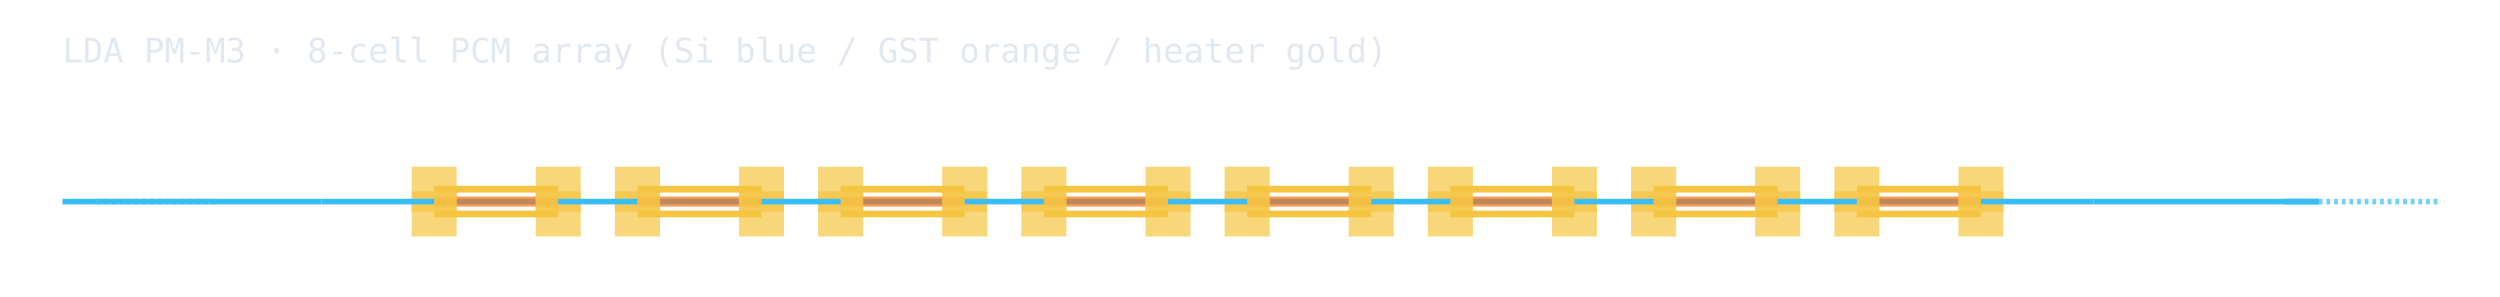
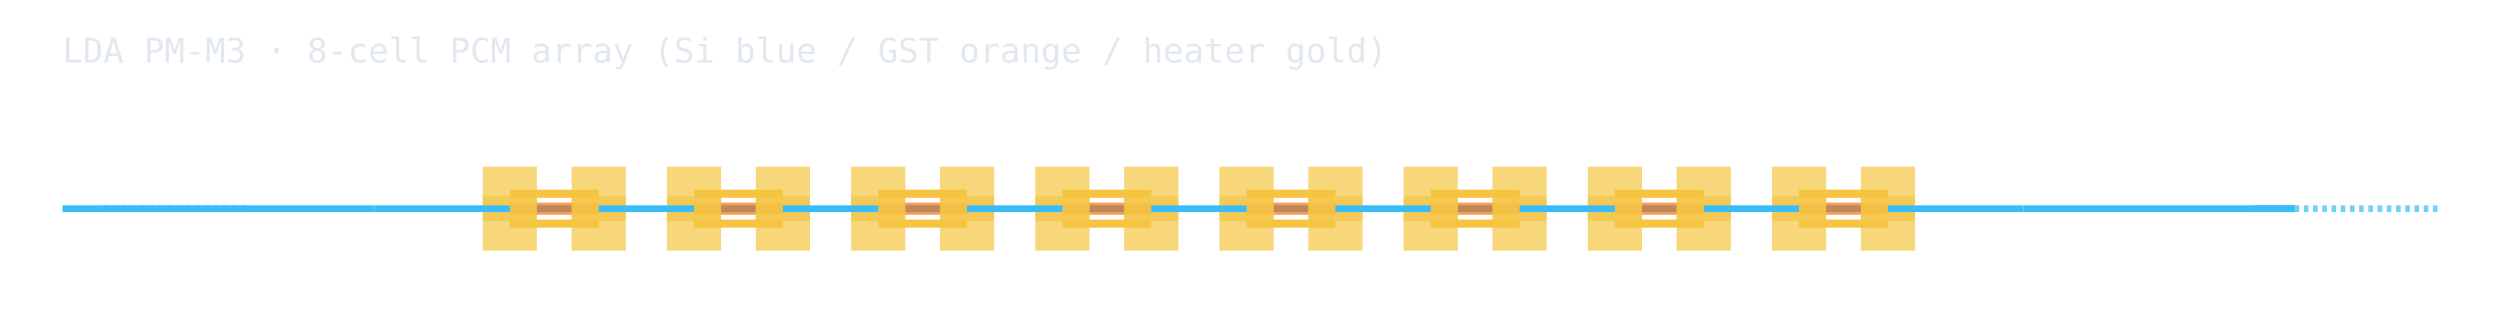
- <svg xmlns="http://www.w3.org/2000/svg" viewBox="0 0 960 114" width="960" height="114" style="background:#0b1020">
+ <svg xmlns="http://www.w3.org/2000/svg" viewBox="0 0 960 120" width="960" height="120" style="background:#0b1020">
  <text x="24" y="24" fill="#e2e8f0" font-size="13" font-family="monospace">LDA PM-M3 · 8-cell PCM array (Si blue / GST orange / heater gold)</text>
-   <polyline points="36.97,77.41 123.47,77.41" fill="none" stroke="#38bdf8" stroke-width="2.16" />
-   <polyline points="166.72,77.41 214.36,77.41" fill="none" stroke="#38bdf8" stroke-width="2.16" />
-   <polygon points="166.72,79.35 214.36,79.35 214.36,75.46 166.72,75.46" fill="#f97316" fill-opacity="0.70" />
-   <polyline points="166.72,72.65 214.36,72.65" fill="none" stroke="#f5c542" stroke-width="2.59" />
-   <polyline points="166.72,82.16 214.36,82.16" fill="none" stroke="#f5c542" stroke-width="2.59" />
-   <polygon points="158.07,81.30 175.37,81.30 175.37,64.00 158.07,64.00" fill="#f5c542" fill-opacity="0.70" />
-   <polygon points="205.71,81.30 223.01,81.30 223.01,64.00 205.71,64.00" fill="#f5c542" fill-opacity="0.70" />
-   <polygon points="158.07,90.81 175.37,90.81 175.37,73.51 158.07,73.51" fill="#f5c542" fill-opacity="0.70" />
-   <polygon points="205.71,90.81 223.01,90.81 223.01,73.51 205.71,73.51" fill="#f5c542" fill-opacity="0.70" />
-   <polyline points="244.77,77.41 292.40,77.41" fill="none" stroke="#38bdf8" stroke-width="2.16" />
-   <polygon points="244.77,79.35 292.40,79.35 292.40,75.46 244.77,75.46" fill="#f97316" fill-opacity="0.70" />
-   <polyline points="244.77,72.65 292.40,72.65" fill="none" stroke="#f5c542" stroke-width="2.59" />
-   <polyline points="244.77,82.16 292.40,82.16" fill="none" stroke="#f5c542" stroke-width="2.59" />
-   <polygon points="236.12,81.30 253.42,81.30 253.42,64.00 236.12,64.00" fill="#f5c542" fill-opacity="0.70" />
-   <polygon points="283.75,81.30 301.05,81.30 301.05,64.00 283.75,64.00" fill="#f5c542" fill-opacity="0.70" />
-   <polygon points="236.12,90.81 253.42,90.81 253.42,73.51 236.12,73.51" fill="#f5c542" fill-opacity="0.70" />
-   <polygon points="283.75,90.81 301.05,90.81 301.05,73.51 283.75,73.51" fill="#f5c542" fill-opacity="0.70" />
-   <polyline points="322.81,77.41 370.45,77.41" fill="none" stroke="#38bdf8" stroke-width="2.16" />
-   <polygon points="322.81,79.35 370.45,79.35 370.45,75.46 322.81,75.46" fill="#f97316" fill-opacity="0.70" />
-   <polyline points="322.81,72.65 370.45,72.65" fill="none" stroke="#f5c542" stroke-width="2.59" />
-   <polyline points="322.81,82.16 370.45,82.16" fill="none" stroke="#f5c542" stroke-width="2.59" />
-   <polygon points="314.16,81.30 331.46,81.30 331.46,64.00 314.16,64.00" fill="#f5c542" fill-opacity="0.70" />
-   <polygon points="361.80,81.30 379.10,81.30 379.10,64.00 361.80,64.00" fill="#f5c542" fill-opacity="0.70" />
-   <polygon points="314.16,90.81 331.46,90.81 331.46,73.51 314.16,73.51" fill="#f5c542" fill-opacity="0.70" />
-   <polygon points="361.80,90.81 379.10,90.81 379.10,73.51 361.80,73.51" fill="#f5c542" fill-opacity="0.70" />
-   <polyline points="400.85,77.41 448.49,77.41" fill="none" stroke="#38bdf8" stroke-width="2.16" />
-   <polygon points="400.85,79.35 448.49,79.35 448.49,75.46 400.85,75.46" fill="#f97316" fill-opacity="0.70" />
-   <polyline points="400.85,72.65 448.49,72.65" fill="none" stroke="#f5c542" stroke-width="2.59" />
-   <polyline points="400.85,82.16 448.49,82.16" fill="none" stroke="#f5c542" stroke-width="2.59" />
-   <polygon points="392.20,81.30 409.50,81.30 409.50,64.00 392.20,64.00" fill="#f5c542" fill-opacity="0.70" />
-   <polygon points="439.84,81.30 457.14,81.30 457.14,64.00 439.84,64.00" fill="#f5c542" fill-opacity="0.70" />
-   <polygon points="392.20,90.81 409.50,90.81 409.50,73.51 392.20,73.51" fill="#f5c542" fill-opacity="0.70" />
-   <polygon points="439.84,90.81 457.14,90.81 457.14,73.51 439.84,73.51" fill="#f5c542" fill-opacity="0.70" />
-   <polyline points="478.90,77.41 526.54,77.41" fill="none" stroke="#38bdf8" stroke-width="2.16" />
-   <polygon points="478.90,79.35 526.54,79.35 526.54,75.46 478.90,75.46" fill="#f97316" fill-opacity="0.70" />
-   <polyline points="478.90,72.65 526.54,72.65" fill="none" stroke="#f5c542" stroke-width="2.59" />
-   <polyline points="478.90,82.16 526.54,82.16" fill="none" stroke="#f5c542" stroke-width="2.59" />
-   <polygon points="470.25,81.30 487.55,81.30 487.55,64.00 470.25,64.00" fill="#f5c542" fill-opacity="0.70" />
-   <polygon points="517.89,81.30 535.19,81.30 535.19,64.00 517.89,64.00" fill="#f5c542" fill-opacity="0.70" />
-   <polygon points="470.25,90.81 487.55,90.81 487.55,73.51 470.25,73.51" fill="#f5c542" fill-opacity="0.70" />
-   <polygon points="517.89,90.81 535.19,90.81 535.19,73.51 517.89,73.51" fill="#f5c542" fill-opacity="0.70" />
-   <polyline points="556.94,77.41 604.58,77.41" fill="none" stroke="#38bdf8" stroke-width="2.16" />
-   <polygon points="556.94,79.35 604.58,79.35 604.58,75.46 556.94,75.46" fill="#f97316" fill-opacity="0.70" />
-   <polyline points="556.94,72.65 604.58,72.65" fill="none" stroke="#f5c542" stroke-width="2.59" />
-   <polyline points="556.94,82.16 604.58,82.16" fill="none" stroke="#f5c542" stroke-width="2.59" />
-   <polygon points="548.29,81.30 565.59,81.30 565.59,64.00 548.29,64.00" fill="#f5c542" fill-opacity="0.70" />
-   <polygon points="595.93,81.30 613.23,81.30 613.23,64.00 595.93,64.00" fill="#f5c542" fill-opacity="0.70" />
-   <polygon points="548.29,90.81 565.59,90.81 565.59,73.51 548.29,73.51" fill="#f5c542" fill-opacity="0.70" />
-   <polygon points="595.93,90.81 613.23,90.81 613.23,73.51 595.93,73.51" fill="#f5c542" fill-opacity="0.70" />
-   <polyline points="634.99,77.41 682.62,77.41" fill="none" stroke="#38bdf8" stroke-width="2.16" />
-   <polygon points="634.99,79.35 682.62,79.35 682.62,75.46 634.99,75.46" fill="#f97316" fill-opacity="0.70" />
-   <polyline points="634.99,72.65 682.62,72.65" fill="none" stroke="#f5c542" stroke-width="2.59" />
-   <polyline points="634.99,82.16 682.62,82.16" fill="none" stroke="#f5c542" stroke-width="2.59" />
-   <polygon points="626.34,81.30 643.64,81.30 643.64,64.00 626.34,64.00" fill="#f5c542" fill-opacity="0.70" />
-   <polygon points="673.97,81.30 691.27,81.30 691.27,64.00 673.97,64.00" fill="#f5c542" fill-opacity="0.70" />
-   <polygon points="626.34,90.81 643.64,90.81 643.64,73.51 626.34,73.51" fill="#f5c542" fill-opacity="0.70" />
-   <polygon points="673.97,90.81 691.27,90.81 691.27,73.51 673.97,73.51" fill="#f5c542" fill-opacity="0.70" />
-   <polyline points="713.03,77.41 760.67,77.41" fill="none" stroke="#38bdf8" stroke-width="2.16" />
-   <polygon points="713.03,79.35 760.67,79.35 760.67,75.46 713.03,75.46" fill="#f97316" fill-opacity="0.70" />
-   <polyline points="713.03,72.65 760.67,72.65" fill="none" stroke="#f5c542" stroke-width="2.59" />
-   <polyline points="713.03,82.16 760.67,82.16" fill="none" stroke="#f5c542" stroke-width="2.59" />
-   <polygon points="704.38,81.30 721.68,81.30 721.68,64.00 704.38,64.00" fill="#f5c542" fill-opacity="0.70" />
-   <polygon points="752.02,81.30 769.32,81.30 769.32,64.00 752.02,64.00" fill="#f5c542" fill-opacity="0.70" />
-   <polygon points="704.38,90.81 721.68,90.81 721.68,73.51 704.38,73.51" fill="#f5c542" fill-opacity="0.70" />
-   <polygon points="752.02,90.81 769.32,90.81 769.32,73.51 752.02,73.51" fill="#f5c542" fill-opacity="0.70" />
-   <polyline points="803.92,77.41 890.42,77.41" fill="none" stroke="#38bdf8" stroke-width="2.16" />
-   <polyline points="123.47,77.41 166.72,77.41" fill="none" stroke="#38bdf8" stroke-width="2.16" />
-   <polyline points="214.36,77.41 244.77,77.41" fill="none" stroke="#38bdf8" stroke-width="2.16" />
-   <polyline points="292.40,77.41 322.81,77.41" fill="none" stroke="#38bdf8" stroke-width="2.16" />
-   <polyline points="370.45,77.41 400.85,77.41" fill="none" stroke="#38bdf8" stroke-width="2.16" />
-   <polyline points="448.49,77.41 478.90,77.41" fill="none" stroke="#38bdf8" stroke-width="2.16" />
-   <polyline points="526.54,77.41 556.94,77.41" fill="none" stroke="#38bdf8" stroke-width="2.16" />
-   <polyline points="604.58,77.41 634.99,77.41" fill="none" stroke="#38bdf8" stroke-width="2.16" />
-   <polyline points="682.62,77.41 713.03,77.41" fill="none" stroke="#38bdf8" stroke-width="2.16" />
-   <polyline points="760.67,77.41 803.92,77.41" fill="none" stroke="#38bdf8" stroke-width="2.16" />
-   <polyline points="24.00,77.41 36.97,77.41" fill="none" stroke="#38bdf8" stroke-width="2.16" />
-   <polygon points="36.97,78.49 38.45,78.49 38.45,76.33 36.97,76.33" fill="#38bdf8" fill-opacity="0.70" />
-   <polygon points="39.92,78.49 41.39,78.49 41.39,76.33 39.92,76.33" fill="#38bdf8" fill-opacity="0.70" />
-   <polygon points="42.86,78.49 44.33,78.49 44.33,76.33 42.86,76.33" fill="#38bdf8" fill-opacity="0.70" />
-   <polygon points="45.80,78.49 47.27,78.49 47.27,76.33 45.80,76.33" fill="#38bdf8" fill-opacity="0.70" />
-   <polygon points="48.74,78.49 50.21,78.49 50.21,76.33 48.74,76.33" fill="#38bdf8" fill-opacity="0.70" />
-   <polygon points="51.68,78.49 53.15,78.49 53.15,76.33 51.68,76.33" fill="#38bdf8" fill-opacity="0.70" />
-   <polygon points="54.62,78.49 56.09,78.49 56.09,76.33 54.62,76.33" fill="#38bdf8" fill-opacity="0.70" />
-   <polygon points="57.56,78.49 59.03,78.49 59.03,76.33 57.56,76.33" fill="#38bdf8" fill-opacity="0.70" />
-   <polygon points="60.50,78.49 61.97,78.49 61.97,76.33 60.50,76.33" fill="#38bdf8" fill-opacity="0.70" />
-   <polygon points="63.44,78.49 64.91,78.49 64.91,76.33 63.44,76.33" fill="#38bdf8" fill-opacity="0.70" />
-   <polygon points="66.38,78.49 67.85,78.49 67.85,76.33 66.38,76.33" fill="#38bdf8" fill-opacity="0.70" />
-   <polygon points="69.33,78.49 70.80,78.49 70.80,76.33 69.33,76.33" fill="#38bdf8" fill-opacity="0.70" />
-   <polygon points="72.27,78.49 73.74,78.49 73.74,76.33 72.27,76.33" fill="#38bdf8" fill-opacity="0.70" />
-   <polygon points="75.21,78.49 76.68,78.49 76.68,76.33 75.21,76.33" fill="#38bdf8" fill-opacity="0.70" />
-   <polygon points="78.15,78.49 79.62,78.49 79.62,76.33 78.15,76.33" fill="#38bdf8" fill-opacity="0.70" />
-   <polygon points="81.09,78.49 82.56,78.49 82.56,76.33 81.09,76.33" fill="#38bdf8" fill-opacity="0.70" />
-   <polyline points="877.44,77.41 890.42,77.41" fill="none" stroke="#38bdf8" stroke-width="2.16" />
-   <polygon points="890.42,78.49 891.89,78.49 891.89,76.33 890.42,76.33" fill="#38bdf8" fill-opacity="0.70" />
-   <polygon points="893.36,78.49 894.83,78.49 894.83,76.33 893.36,76.33" fill="#38bdf8" fill-opacity="0.70" />
-   <polygon points="896.30,78.49 897.77,78.49 897.77,76.33 896.30,76.33" fill="#38bdf8" fill-opacity="0.70" />
-   <polygon points="899.24,78.49 900.71,78.49 900.71,76.33 899.24,76.33" fill="#38bdf8" fill-opacity="0.70" />
-   <polygon points="902.18,78.49 903.65,78.49 903.65,76.33 902.18,76.33" fill="#38bdf8" fill-opacity="0.70" />
-   <polygon points="905.12,78.49 906.59,78.49 906.59,76.33 905.12,76.33" fill="#38bdf8" fill-opacity="0.70" />
-   <polygon points="908.06,78.49 909.53,78.49 909.53,76.33 908.06,76.33" fill="#38bdf8" fill-opacity="0.70" />
-   <polygon points="911.00,78.49 912.47,78.49 912.47,76.33 911.00,76.33" fill="#38bdf8" fill-opacity="0.70" />
-   <polygon points="913.94,78.49 915.41,78.49 915.41,76.33 913.94,76.33" fill="#38bdf8" fill-opacity="0.70" />
-   <polygon points="916.88,78.49 918.35,78.49 918.35,76.33 916.88,76.33" fill="#38bdf8" fill-opacity="0.70" />
-   <polygon points="919.82,78.49 921.30,78.49 921.30,76.33 919.82,76.33" fill="#38bdf8" fill-opacity="0.70" />
-   <polygon points="922.77,78.49 924.24,78.49 924.24,76.33 922.77,76.33" fill="#38bdf8" fill-opacity="0.70" />
-   <polygon points="925.71,78.49 927.18,78.49 927.18,76.33 925.71,76.33" fill="#38bdf8" fill-opacity="0.70" />
-   <polygon points="928.65,78.49 930.12,78.49 930.12,76.33 928.65,76.33" fill="#38bdf8" fill-opacity="0.70" />
-   <polygon points="931.59,78.49 933.06,78.49 933.06,76.33 931.59,76.33" fill="#38bdf8" fill-opacity="0.70" />
-   <polygon points="934.53,78.49 936.00,78.49 936.00,76.33 934.53,76.33" fill="#38bdf8" fill-opacity="0.70" />
+   <polyline points="39.62,80.14 143.73,80.14" fill="none" stroke="#38bdf8" stroke-width="2.60" />
+   <polyline points="195.78,80.14 229.91,80.14" fill="none" stroke="#38bdf8" stroke-width="2.60" />
+   <polygon points="195.78,82.48 229.91,82.48 229.91,77.79 195.78,77.79" fill="#f97316" fill-opacity="0.70" />
+   <polyline points="195.78,74.41 229.91,74.41" fill="none" stroke="#f5c542" stroke-width="3.12" />
+   <polyline points="195.78,85.86 229.91,85.86" fill="none" stroke="#f5c542" stroke-width="3.12" />
+   <polygon points="185.37,84.82 206.19,84.82 206.19,64.00 185.37,64.00" fill="#f5c542" fill-opacity="0.70" />
+   <polygon points="219.50,84.82 240.32,84.82 240.32,64.00 219.50,64.00" fill="#f5c542" fill-opacity="0.70" />
+   <polygon points="185.37,96.27 206.19,96.27 206.19,75.45 185.37,75.45" fill="#f5c542" fill-opacity="0.70" />
+   <polygon points="219.50,96.27 240.32,96.27 240.32,75.45 219.50,75.45" fill="#f5c542" fill-opacity="0.70" />
+   <polyline points="266.50,80.14 300.63,80.14" fill="none" stroke="#38bdf8" stroke-width="2.60" />
+   <polygon points="266.50,82.48 300.63,82.48 300.63,77.79 266.50,77.79" fill="#f97316" fill-opacity="0.70" />
+   <polyline points="266.50,74.41 300.63,74.41" fill="none" stroke="#f5c542" stroke-width="3.12" />
+   <polyline points="266.50,85.86 300.63,85.86" fill="none" stroke="#f5c542" stroke-width="3.12" />
+   <polygon points="256.09,84.82 276.91,84.82 276.91,64.00 256.09,64.00" fill="#f5c542" fill-opacity="0.70" />
+   <polygon points="290.22,84.82 311.04,84.82 311.04,64.00 290.22,64.00" fill="#f5c542" fill-opacity="0.70" />
+   <polygon points="256.09,96.27 276.91,96.27 276.91,75.45 256.09,75.45" fill="#f5c542" fill-opacity="0.70" />
+   <polygon points="290.22,96.27 311.04,96.27 311.04,75.45 290.22,75.45" fill="#f5c542" fill-opacity="0.70" />
+   <polyline points="337.23,80.14 371.35,80.14" fill="none" stroke="#38bdf8" stroke-width="2.60" />
+   <polygon points="337.23,82.48 371.35,82.48 371.35,77.79 337.23,77.79" fill="#f97316" fill-opacity="0.70" />
+   <polyline points="337.23,74.41 371.35,74.41" fill="none" stroke="#f5c542" stroke-width="3.12" />
+   <polyline points="337.23,85.86 371.35,85.86" fill="none" stroke="#f5c542" stroke-width="3.12" />
+   <polygon points="326.82,84.82 347.64,84.82 347.64,64.00 326.82,64.00" fill="#f5c542" fill-opacity="0.70" />
+   <polygon points="360.94,84.82 381.76,84.82 381.76,64.00 360.94,64.00" fill="#f5c542" fill-opacity="0.70" />
+   <polygon points="326.82,96.27 347.64,96.27 347.64,75.45 326.82,75.45" fill="#f5c542" fill-opacity="0.70" />
+   <polygon points="360.94,96.27 381.76,96.27 381.76,75.45 360.94,75.45" fill="#f5c542" fill-opacity="0.70" />
+   <polyline points="407.95,80.14 442.08,80.14" fill="none" stroke="#38bdf8" stroke-width="2.60" />
+   <polygon points="407.95,82.48 442.08,82.48 442.08,77.79 407.95,77.79" fill="#f97316" fill-opacity="0.70" />
+   <polyline points="407.95,74.41 442.08,74.41" fill="none" stroke="#f5c542" stroke-width="3.12" />
+   <polyline points="407.95,85.86 442.08,85.86" fill="none" stroke="#f5c542" stroke-width="3.12" />
+   <polygon points="397.54,84.82 418.36,84.82 418.36,64.00 397.54,64.00" fill="#f5c542" fill-opacity="0.70" />
+   <polygon points="431.67,84.82 452.49,84.82 452.49,64.00 431.67,64.00" fill="#f5c542" fill-opacity="0.70" />
+   <polygon points="397.54,96.27 418.36,96.27 418.36,75.45 397.54,75.45" fill="#f5c542" fill-opacity="0.70" />
+   <polygon points="431.67,96.27 452.49,96.27 452.49,75.45 431.67,75.45" fill="#f5c542" fill-opacity="0.70" />
+   <polyline points="478.67,80.14 512.80,80.14" fill="none" stroke="#38bdf8" stroke-width="2.60" />
+   <polygon points="478.67,82.48 512.80,82.48 512.80,77.79 478.67,77.79" fill="#f97316" fill-opacity="0.70" />
+   <polyline points="478.67,74.41 512.80,74.41" fill="none" stroke="#f5c542" stroke-width="3.12" />
+   <polyline points="478.67,85.86 512.80,85.86" fill="none" stroke="#f5c542" stroke-width="3.12" />
+   <polygon points="468.26,84.82 489.08,84.82 489.08,64.00 468.26,64.00" fill="#f5c542" fill-opacity="0.70" />
+   <polygon points="502.39,84.82 523.21,84.82 523.21,64.00 502.39,64.00" fill="#f5c542" fill-opacity="0.70" />
+   <polygon points="468.26,96.27 489.08,96.27 489.08,75.45 468.26,75.45" fill="#f5c542" fill-opacity="0.70" />
+   <polygon points="502.39,96.27 523.21,96.27 523.21,75.45 502.39,75.45" fill="#f5c542" fill-opacity="0.70" />
+   <polyline points="549.40,80.14 583.52,80.14" fill="none" stroke="#38bdf8" stroke-width="2.60" />
+   <polygon points="549.40,82.48 583.52,82.48 583.52,77.79 549.40,77.79" fill="#f97316" fill-opacity="0.70" />
+   <polyline points="549.40,74.41 583.52,74.41" fill="none" stroke="#f5c542" stroke-width="3.12" />
+   <polyline points="549.40,85.86 583.52,85.86" fill="none" stroke="#f5c542" stroke-width="3.12" />
+   <polygon points="538.99,84.82 559.81,84.82 559.81,64.00 538.99,64.00" fill="#f5c542" fill-opacity="0.70" />
+   <polygon points="573.11,84.82 593.93,84.82 593.93,64.00 573.11,64.00" fill="#f5c542" fill-opacity="0.70" />
+   <polygon points="538.99,96.27 559.81,96.27 559.81,75.45 538.99,75.45" fill="#f5c542" fill-opacity="0.70" />
+   <polygon points="573.11,96.27 593.93,96.27 593.93,75.45 573.11,75.45" fill="#f5c542" fill-opacity="0.70" />
+   <polyline points="620.12,80.14 654.25,80.14" fill="none" stroke="#38bdf8" stroke-width="2.60" />
+   <polygon points="620.12,82.48 654.25,82.48 654.25,77.79 620.12,77.79" fill="#f97316" fill-opacity="0.70" />
+   <polyline points="620.12,74.41 654.25,74.41" fill="none" stroke="#f5c542" stroke-width="3.12" />
+   <polyline points="620.12,85.86 654.25,85.86" fill="none" stroke="#f5c542" stroke-width="3.12" />
+   <polygon points="609.71,84.82 630.53,84.82 630.53,64.00 609.71,64.00" fill="#f5c542" fill-opacity="0.70" />
+   <polygon points="643.84,84.82 664.66,84.82 664.66,64.00 643.84,64.00" fill="#f5c542" fill-opacity="0.70" />
+   <polygon points="609.71,96.27 630.53,96.27 630.53,75.45 609.71,75.45" fill="#f5c542" fill-opacity="0.70" />
+   <polygon points="643.84,96.27 664.66,96.27 664.66,75.45 643.84,75.45" fill="#f5c542" fill-opacity="0.70" />
+   <polyline points="690.84,80.14 724.97,80.14" fill="none" stroke="#38bdf8" stroke-width="2.60" />
+   <polygon points="690.84,82.48 724.97,82.48 724.97,77.79 690.84,77.79" fill="#f97316" fill-opacity="0.70" />
+   <polyline points="690.84,74.41 724.97,74.41" fill="none" stroke="#f5c542" stroke-width="3.12" />
+   <polyline points="690.84,85.86 724.97,85.86" fill="none" stroke="#f5c542" stroke-width="3.12" />
+   <polygon points="680.43,84.82 701.25,84.82 701.25,64.00 680.43,64.00" fill="#f5c542" fill-opacity="0.70" />
+   <polygon points="714.56,84.82 735.38,84.82 735.38,64.00 714.56,64.00" fill="#f5c542" fill-opacity="0.70" />
+   <polygon points="680.43,96.27 701.25,96.27 701.25,75.45 680.43,75.45" fill="#f5c542" fill-opacity="0.70" />
+   <polygon points="714.56,96.27 735.38,96.27 735.38,75.45 714.56,75.45" fill="#f5c542" fill-opacity="0.70" />
+   <polyline points="777.02,80.14 881.13,80.14" fill="none" stroke="#38bdf8" stroke-width="2.60" />
+   <polyline points="143.73,80.14 195.78,80.14" fill="none" stroke="#38bdf8" stroke-width="2.60" />
+   <polyline points="229.91,80.14 266.50,80.14" fill="none" stroke="#38bdf8" stroke-width="2.60" />
+   <polyline points="300.63,80.14 337.23,80.14" fill="none" stroke="#38bdf8" stroke-width="2.60" />
+   <polyline points="371.35,80.14 407.95,80.14" fill="none" stroke="#38bdf8" stroke-width="2.60" />
+   <polyline points="442.08,80.14 478.67,80.14" fill="none" stroke="#38bdf8" stroke-width="2.60" />
+   <polyline points="512.80,80.14 549.40,80.14" fill="none" stroke="#38bdf8" stroke-width="2.60" />
+   <polyline points="583.52,80.14 620.12,80.14" fill="none" stroke="#38bdf8" stroke-width="2.60" />
+   <polyline points="654.25,80.14 690.84,80.14" fill="none" stroke="#38bdf8" stroke-width="2.60" />
+   <polyline points="724.97,80.14 777.02,80.14" fill="none" stroke="#38bdf8" stroke-width="2.60" />
+   <polyline points="24.00,80.14 39.62,80.14" fill="none" stroke="#38bdf8" stroke-width="2.60" />
+   <polygon points="39.62,81.44 41.39,81.44 41.39,78.84 39.62,78.84" fill="#38bdf8" fill-opacity="0.70" />
+   <polygon points="43.16,81.44 44.93,81.44 44.93,78.84 43.16,78.84" fill="#38bdf8" fill-opacity="0.70" />
+   <polygon points="46.70,81.44 48.47,81.44 48.47,78.84 46.70,78.84" fill="#38bdf8" fill-opacity="0.70" />
+   <polygon points="50.24,81.44 52.01,81.44 52.01,78.84 50.24,78.84" fill="#38bdf8" fill-opacity="0.70" />
+   <polygon points="53.78,81.44 55.55,81.44 55.55,78.84 53.78,78.84" fill="#38bdf8" fill-opacity="0.70" />
+   <polygon points="57.32,81.44 59.08,81.44 59.08,78.84 57.32,78.84" fill="#38bdf8" fill-opacity="0.70" />
+   <polygon points="60.85,81.44 62.62,81.44 62.62,78.84 60.85,78.84" fill="#38bdf8" fill-opacity="0.70" />
+   <polygon points="64.39,81.44 66.16,81.44 66.16,78.84 64.39,78.84" fill="#38bdf8" fill-opacity="0.70" />
+   <polygon points="67.93,81.44 69.70,81.44 69.70,78.84 67.93,78.84" fill="#38bdf8" fill-opacity="0.70" />
+   <polygon points="71.47,81.44 73.24,81.44 73.24,78.84 71.47,78.84" fill="#38bdf8" fill-opacity="0.70" />
+   <polygon points="75.01,81.44 76.78,81.44 76.78,78.84 75.01,78.84" fill="#38bdf8" fill-opacity="0.70" />
+   <polygon points="78.55,81.44 80.32,81.44 80.32,78.84 78.55,78.84" fill="#38bdf8" fill-opacity="0.70" />
+   <polygon points="82.09,81.44 83.86,81.44 83.86,78.84 82.09,78.84" fill="#38bdf8" fill-opacity="0.70" />
+   <polygon points="85.63,81.44 87.40,81.44 87.40,78.84 85.63,78.84" fill="#38bdf8" fill-opacity="0.70" />
+   <polygon points="89.17,81.44 90.94,81.44 90.94,78.84 89.17,78.84" fill="#38bdf8" fill-opacity="0.70" />
+   <polygon points="92.71,81.44 94.48,81.44 94.48,78.84 92.71,78.84" fill="#38bdf8" fill-opacity="0.70" />
+   <polyline points="865.52,80.14 881.13,80.14" fill="none" stroke="#38bdf8" stroke-width="2.60" />
+   <polygon points="881.13,81.44 882.90,81.44 882.90,78.84 881.13,78.84" fill="#38bdf8" fill-opacity="0.70" />
+   <polygon points="884.67,81.44 886.44,81.44 886.44,78.84 884.67,78.84" fill="#38bdf8" fill-opacity="0.70" />
+   <polygon points="888.21,81.44 889.98,81.44 889.98,78.84 888.21,78.84" fill="#38bdf8" fill-opacity="0.70" />
+   <polygon points="891.75,81.44 893.52,81.44 893.52,78.84 891.75,78.84" fill="#38bdf8" fill-opacity="0.70" />
+   <polygon points="895.29,81.44 897.06,81.44 897.06,78.84 895.29,78.84" fill="#38bdf8" fill-opacity="0.70" />
+   <polygon points="898.83,81.44 900.60,81.44 900.60,78.84 898.83,78.84" fill="#38bdf8" fill-opacity="0.70" />
+   <polygon points="902.37,81.44 904.14,81.44 904.14,78.84 902.37,78.84" fill="#38bdf8" fill-opacity="0.70" />
+   <polygon points="905.91,81.44 907.68,81.44 907.68,78.84 905.91,78.84" fill="#38bdf8" fill-opacity="0.70" />
+   <polygon points="909.45,81.44 911.22,81.44 911.22,78.84 909.45,78.84" fill="#38bdf8" fill-opacity="0.70" />
+   <polygon points="912.99,81.44 914.76,81.44 914.76,78.84 912.99,78.84" fill="#38bdf8" fill-opacity="0.70" />
+   <polygon points="916.53,81.44 918.30,81.44 918.30,78.84 916.53,78.84" fill="#38bdf8" fill-opacity="0.70" />
+   <polygon points="920.07,81.44 921.84,81.44 921.84,78.84 920.07,78.84" fill="#38bdf8" fill-opacity="0.70" />
+   <polygon points="923.61,81.44 925.38,81.44 925.38,78.84 923.61,78.84" fill="#38bdf8" fill-opacity="0.70" />
+   <polygon points="927.15,81.44 928.92,81.44 928.92,78.84 927.15,78.84" fill="#38bdf8" fill-opacity="0.70" />
+   <polygon points="930.69,81.44 932.46,81.44 932.46,78.84 930.69,78.84" fill="#38bdf8" fill-opacity="0.70" />
+   <polygon points="934.23,81.44 936.00,81.44 936.00,78.84 934.23,78.84" fill="#38bdf8" fill-opacity="0.70" />
</svg>
